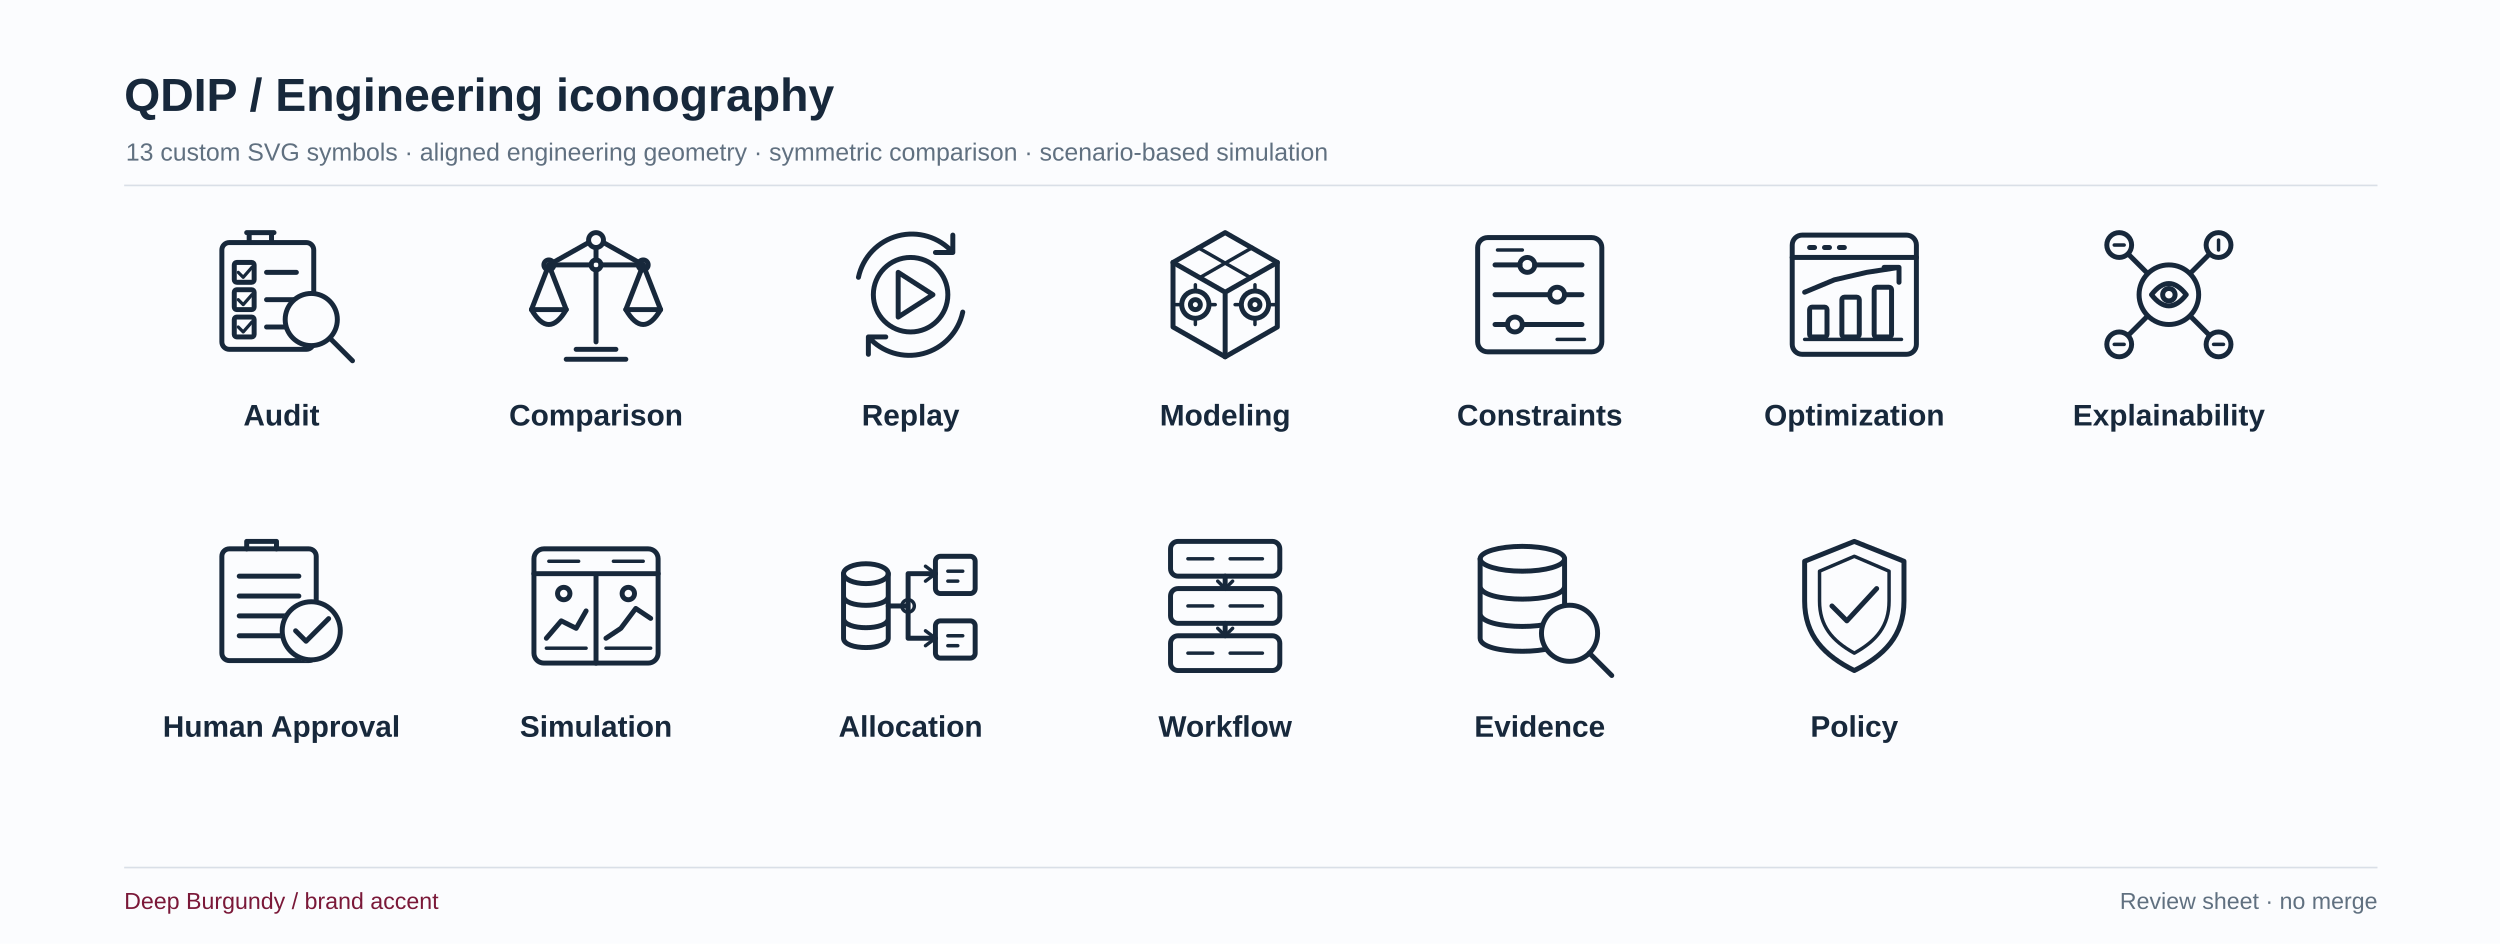
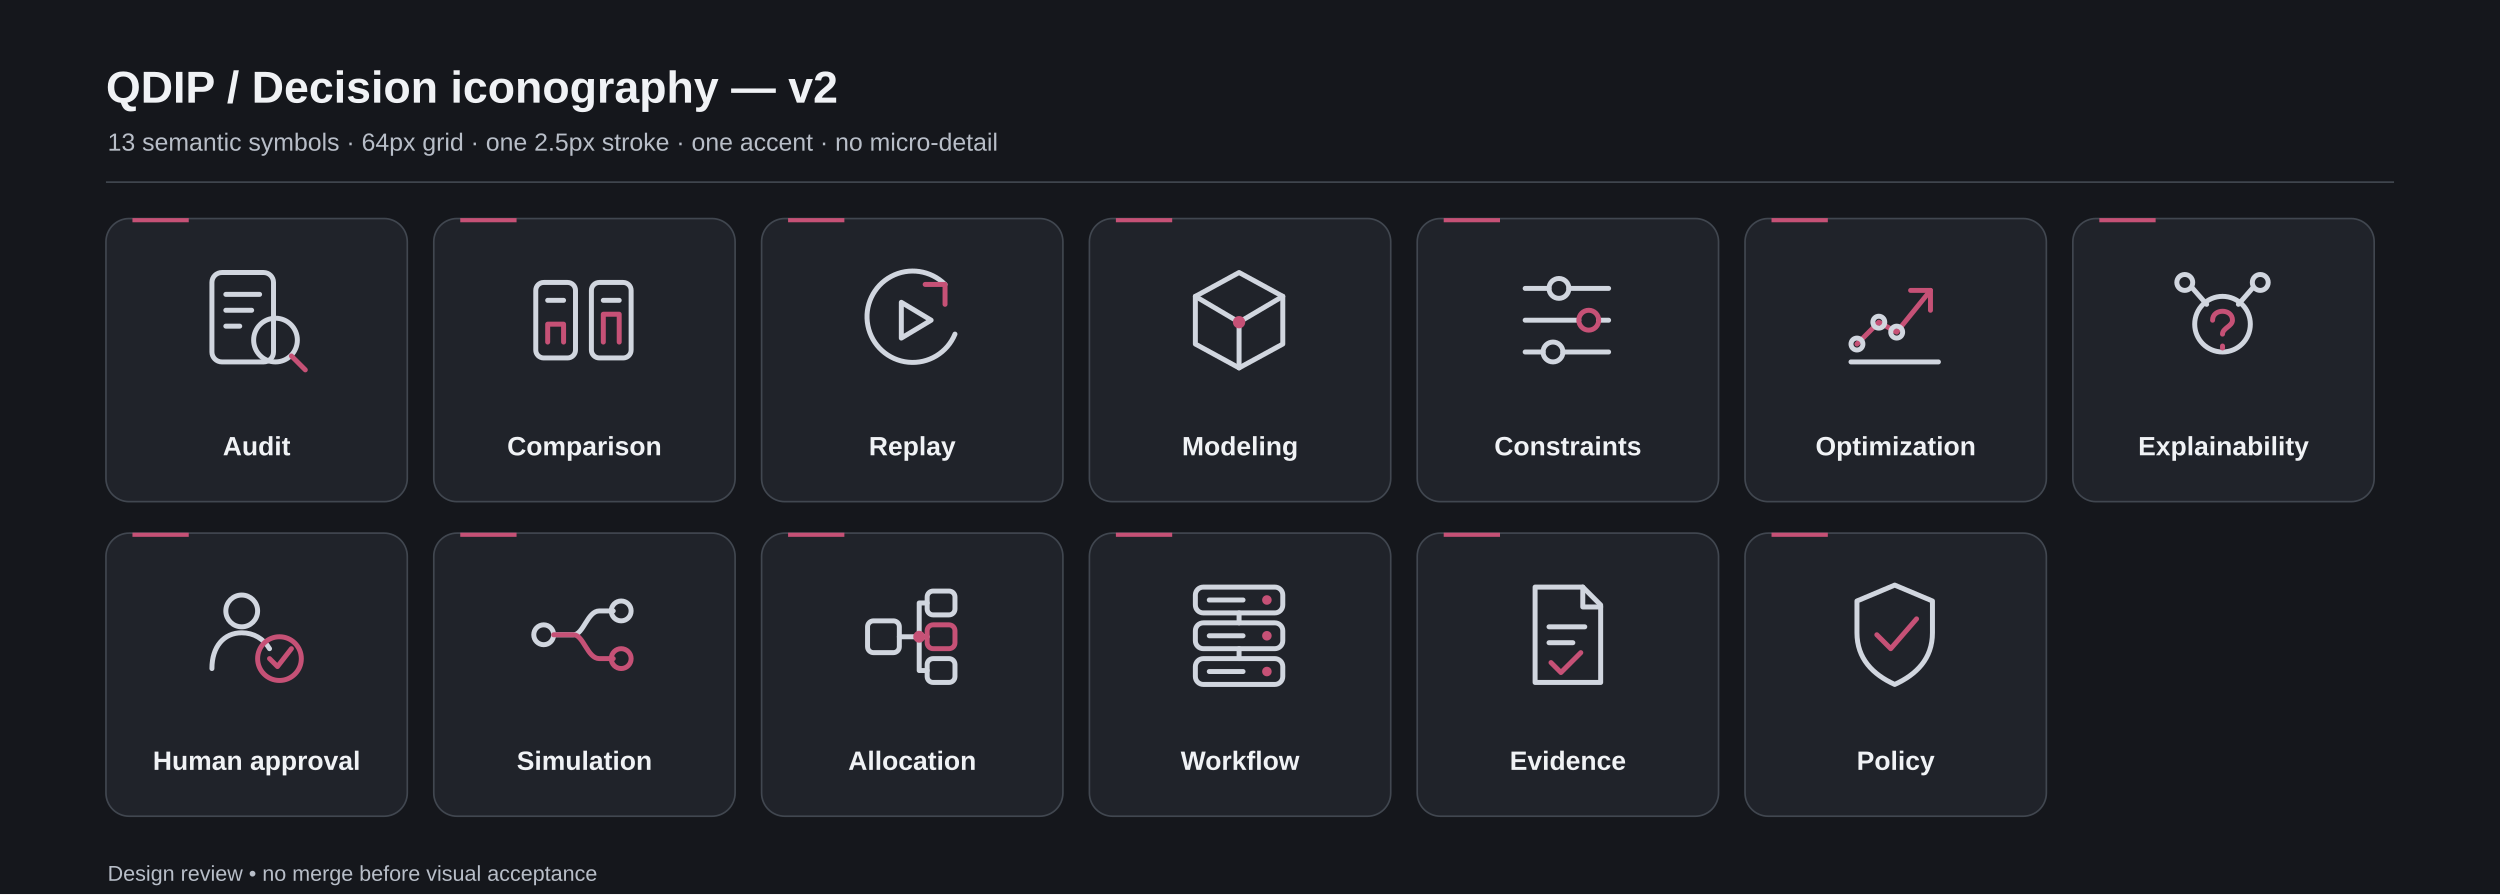
- <svg xmlns="http://www.w3.org/2000/svg" width="1510" height="570" viewBox="0 0 1510 570">
-   <rect width="1510" height="570" fill="#fbfcfe" />
-   <text x="75" y="67" font-family="Arial,sans-serif" font-size="28" font-weight="700" fill="#17283b">QDIP / Engineering iconography</text>
-   <text x="76" y="97" font-family="Arial,sans-serif" font-size="15" fill="#607080">13 custom SVG symbols · aligned engineering geometry · symmetric comparison · scenario-based simulation</text>
-   <path d="M75 112H1436" stroke="#d9dfe7" stroke-width="1" />
-   <g transform="translate(70 130)">
-     <g transform="translate(52 0) scale(1.5)" fill="none" stroke="#17283b" stroke-width="2" stroke-linecap="round" stroke-linejoin="round" color="#17283b">
-       <defs>
-         <clipPath id="qdip-audit-loupe-cutout" clipPathUnits="userSpaceOnUse">
-           <path d="M0 0H64V64H0Z M32.8 42A11.2 11.2 0 1 0 55.2 42A11.2 11.2 0 1 0 32.8 42Z" clip-rule="evenodd" stroke="none" />
-         </clipPath>
-       </defs>
-       <g clip-path="url(#qdip-audit-loupe-cutout)">
-         <rect x="8" y="11" width="37" height="43" rx="3" />
-         <path d="M19 11V7h9v4M18 7h11" />
-         <rect x="13" y="19" width="8" height="8" rx="1" />
-         <rect x="13" y="30" width="8" height="8" rx="1" />
-         <rect x="13" y="41" width="8" height="8" rx="1" />
-         <path d="m14.6 23 2 2 3.5-4M14.6 34l2 2 3.5-4M14.6 45l2 2 3.5-4" stroke-width="1.3" />
-         <path d="M26 23h12M26 34h12M26 45h12" />
-       </g>
-       <circle cx="44" cy="42" r="10.5" />
-       <path d="m51.6 49.6 9 9" />
+ <svg xmlns="http://www.w3.org/2000/svg" width="1510" height="540" viewBox="0 0 1510 540">
+   <rect width="1510" height="540" fill="#15171c" />
+   <text x="64" y="62" font-family="Arial,sans-serif" font-size="27" font-weight="600" fill="#f0f2f5">QDIP / Decision iconography — v2</text>
+   <text x="65" y="91" font-family="Arial,sans-serif" font-size="15" fill="#b8bec8">13 semantic symbols · 64px grid · one 2.5px stroke · one accent · no micro-detail</text>
+   <path d="M64 110H1446" stroke="#414750" />
+   <g data-icon="audit" transform="translate(64 132)">
+     <rect width="182" height="171" rx="14" fill="#20232a" stroke="#414750" />
+     <path d="M16 1h34" stroke="#c65176" stroke-width="2.5" />
+     <g transform="translate(52 23) scale(1.2)" fill="none" stroke="#d1d6df" stroke-width="2.5" stroke-linecap="round" stroke-linejoin="round">
+       <rect x="10" y="8" width="31" height="45" rx="5" />
+       <path d="M17 19h17M17 27h13M17 35h7" />
+       <circle cx="42" cy="42" r="11" />
+       <path d="m50 50 7 7" stroke="#c65176" />
    </g>
-     <text x="100" y="127" text-anchor="middle" font-family="Arial,sans-serif" font-size="18" font-weight="600" fill="#17283b">Audit</text>
+     <text x="91" y="143" text-anchor="middle" font-family="Arial,sans-serif" font-size="16" font-weight="600" fill="#f0f2f5">Audit</text>
  </g>
-   <g transform="translate(260 130)">
-     <g transform="translate(52 0) scale(1.5)" fill="none" stroke="#17283b" stroke-width="2" stroke-linecap="round" stroke-linejoin="round" color="#17283b">
-       <path d="M13 20 29 11M35 11 51 20" />
-       <path d="M13 20h17M34 20h17M32 13v5M32 22v29M24 54h16M20 58h24" />
-       <circle cx="32" cy="10" r="3" />
-       <circle cx="32" cy="20" r="2" />
-       <g>
-         <path d="M13 20 6 38M13 20l7 18" />
-         <path d="M6 38h14M6 38q7 12 14 0" />
-         <circle cx="13" cy="20" r="2" />
-       </g>
-       <g transform="translate(64 0) scale(-1 1)">
-         <path d="M13 20 6 38M13 20l7 18" />
-         <path d="M6 38h14M6 38q7 12 14 0" />
-         <circle cx="13" cy="20" r="2" />
-       </g>
+   <g data-icon="comparison" transform="translate(262 132)">
+     <rect width="182" height="171" rx="14" fill="#20232a" stroke="#414750" />
+     <path d="M16 1h34" stroke="#c65176" stroke-width="2.5" />
+     <g transform="translate(52 23) scale(1.2)" fill="none" stroke="#d1d6df" stroke-width="2.5" stroke-linecap="round" stroke-linejoin="round">
+       <rect x="8" y="13" width="20" height="38" rx="4" />
+       <rect x="36" y="13" width="20" height="38" rx="4" />
+       <path d="M14 22h8M42 22h8" />
+       <path d="M14 43v-9h8v9M42 43V29h8v14" stroke="#c65176" />
    </g>
-     <text x="100" y="127" text-anchor="middle" font-family="Arial,sans-serif" font-size="18" font-weight="600" fill="#17283b">Comparison</text>
+     <text x="91" y="143" text-anchor="middle" font-family="Arial,sans-serif" font-size="16" font-weight="600" fill="#f0f2f5">Comparison</text>
  </g>
-   <g transform="translate(450 130)">
-     <g transform="translate(52 0) scale(1.5)" fill="none" stroke="#17283b" stroke-width="2" stroke-linecap="round" stroke-linejoin="round" color="#17283b">
-       <path d="M11 25a22 22 0 0 1 38-10M49 8v7h-7" />
-       <path d="M53 39a22 22 0 0 1-38 10M15 56v-7h7" />
-       <circle cx="32" cy="32" r="15" />
-       <path d="m27 23 14 9-14 9z" />
+   <g data-icon="replay" transform="translate(460 132)">
+     <rect width="182" height="171" rx="14" fill="#20232a" stroke="#414750" />
+     <path d="M16 1h34" stroke="#c65176" stroke-width="2.5" />
+     <g transform="translate(52 23) scale(1.2)" fill="none" stroke="#d1d6df" stroke-width="2.5" stroke-linecap="round" stroke-linejoin="round">
+       <path d="M49 14a23 23 0 1 0 5 25" />
+       <path d="M49 24V14H39" stroke="#c65176" />
+       <path d="m27 23 15 9-15 9z" />
    </g>
-     <text x="100" y="127" text-anchor="middle" font-family="Arial,sans-serif" font-size="18" font-weight="600" fill="#17283b">Replay</text>
+     <text x="91" y="143" text-anchor="middle" font-family="Arial,sans-serif" font-size="16" font-weight="600" fill="#f0f2f5">Replay</text>
  </g>
-   <g transform="translate(640 130)">
-     <g transform="translate(52 0) scale(1.5)" fill="none" stroke="#17283b" stroke-width="2" stroke-linecap="round" stroke-linejoin="round" color="#17283b">
-       <path d="M32 7 53 19v26L32 57 11 45V19z" />
-       <path d="M11 19 32 31 53 19M32 31v26" />
-       <path d="M21 13 42 25M43 13 22 25" stroke-width="1.4" />
-       <circle cx="20" cy="36" r="5.5" />
-       <circle cx="44" cy="36" r="5.5" />
-       <circle cx="20" cy="36" r="2" />
-       <circle cx="44" cy="36" r="2" />
-       <path d="M20 28v2M20 42v2M12 36h2M26 36h2M44 28v2M44 42v2M36 36h2M50 36h2" stroke-width="1.4" />
+   <g data-icon="modeling" transform="translate(658 132)">
+     <rect width="182" height="171" rx="14" fill="#20232a" stroke="#414750" />
+     <path d="M16 1h34" stroke="#c65176" stroke-width="2.5" />
+     <g transform="translate(52 23) scale(1.2)" fill="none" stroke="#d1d6df" stroke-width="2.5" stroke-linecap="round" stroke-linejoin="round">
+       <path d="m32 8 22 12v24L32 56 10 44V20z" />
+       <path d="m10 20 22 13 22-13M32 33v23" />
+       <circle cx="32" cy="33" r="3.1" fill="#c65176" stroke="none" />
    </g>
-     <text x="100" y="127" text-anchor="middle" font-family="Arial,sans-serif" font-size="18" font-weight="600" fill="#17283b">Modeling</text>
+     <text x="91" y="143" text-anchor="middle" font-family="Arial,sans-serif" font-size="16" font-weight="600" fill="#f0f2f5">Modeling</text>
  </g>
-   <g transform="translate(830 130)">
-     <g transform="translate(52 0) scale(1.5)" fill="none" stroke="#17283b" stroke-width="2" stroke-linecap="round" stroke-linejoin="round" color="#17283b">
-       <rect x="7" y="9" width="50" height="46" rx="4" />
-       <path d="M14 20h10M30 20h19M14 32h22M42 32h7M14 44h5M25 44h24" />
-       <circle cx="27" cy="20" r="3" />
-       <circle cx="39" cy="32" r="3" />
-       <circle cx="22" cy="44" r="3" />
-       <path d="M15 14h10M39 50h11" stroke-width="1.4" />
+   <g data-icon="constraints" transform="translate(856 132)">
+     <rect width="182" height="171" rx="14" fill="#20232a" stroke="#414750" />
+     <path d="M16 1h34" stroke="#c65176" stroke-width="2.5" />
+     <g transform="translate(52 23) scale(1.2)" fill="none" stroke="#d1d6df" stroke-width="2.5" stroke-linecap="round" stroke-linejoin="round">
+       <path d="M11 16h12M33 16h20M11 32h27M48 32h5M11 48h9M30 48h23" />
+       <circle cx="28" cy="16" r="5" />
+       <circle cx="43" cy="32" r="5" stroke="#c65176" />
+       <circle cx="25" cy="48" r="5" />
    </g>
-     <text x="100" y="127" text-anchor="middle" font-family="Arial,sans-serif" font-size="18" font-weight="600" fill="#17283b">Constraints</text>
+     <text x="91" y="143" text-anchor="middle" font-family="Arial,sans-serif" font-size="16" font-weight="600" fill="#f0f2f5">Constraints</text>
  </g>
-   <g transform="translate(1020 130)">
-     <g transform="translate(52 0) scale(1.5)" fill="none" stroke="#17283b" stroke-width="2" stroke-linecap="round" stroke-linejoin="round" color="#17283b">
-       <rect x="7" y="8" width="50" height="48" rx="4" />
-       <path d="M7 17h50M14 13h2M20 13h2M26 13h2" />
-       <rect x="14" y="37" width="7" height="12" rx="1" />
-       <rect x="27" y="33" width="7" height="16" rx="1" />
-       <rect x="40" y="29" width="7" height="20" rx="1" />
-       <path d="M12 31 24 26 37 23 50 21m-6 0h6v6" />
-       <path d="M12 50h39" stroke-width="1.4" />
+   <g data-icon="optimization" transform="translate(1054 132)">
+     <rect width="182" height="171" rx="14" fill="#20232a" stroke="#414750" />
+     <path d="M16 1h34" stroke="#c65176" stroke-width="2.5" />
+     <g transform="translate(52 23) scale(1.2)" fill="none" stroke="#d1d6df" stroke-width="2.5" stroke-linecap="round" stroke-linejoin="round">
+       <path d="M10 53h44" />
+       <path d="m13 44 11-11 9 5 17-21" stroke="#c65176" />
+       <path d="M40 17h10v10" stroke="#c65176" />
+       <circle cx="13" cy="44" r="3" />
+       <circle cx="24" cy="33" r="3" />
+       <circle cx="33" cy="38" r="3" />
    </g>
-     <text x="100" y="127" text-anchor="middle" font-family="Arial,sans-serif" font-size="18" font-weight="600" fill="#17283b">Optimization</text>
+     <text x="91" y="143" text-anchor="middle" font-family="Arial,sans-serif" font-size="16" font-weight="600" fill="#f0f2f5">Optimization</text>
  </g>
-   <g transform="translate(1210 130)">
-     <g transform="translate(52 0) scale(1.5)" fill="none" stroke="#17283b" stroke-width="2" stroke-linecap="round" stroke-linejoin="round" color="#17283b">
-       <circle cx="32" cy="32" r="12" />
-       <path d="M25 32q7-9 14 0-7 9-14 0" />
-       <circle cx="32" cy="32" r="2.5" />
-       <circle cx="12" cy="12" r="5" />
-       <circle cx="52" cy="12" r="5" />
-       <circle cx="12" cy="52" r="5" />
-       <circle cx="52" cy="52" r="5" />
-       <path d="M16 16 23 23M48 16 41 23M16 48l7-7M48 48l-7-7" />
-       <path d="M10 12h4M52 10v4M10 52h4M50 52h4" stroke-width="1.4" />
+   <g data-icon="explainability" transform="translate(1252 132)">
+     <rect width="182" height="171" rx="14" fill="#20232a" stroke="#414750" />
+     <path d="M16 1h34" stroke="#c65176" stroke-width="2.5" />
+     <g transform="translate(52 23) scale(1.2)" fill="none" stroke="#d1d6df" stroke-width="2.5" stroke-linecap="round" stroke-linejoin="round">
+       <circle cx="32" cy="34" r="14" />
+       <circle cx="13" cy="13" r="4" />
+       <circle cx="51" cy="13" r="4" />
+       <path d="m17 16 7 8M47 16l-7 8" />
+       <path d="M27 32c0-6 10-6 10 0 0 3-5 4-5 7M32 45v1" stroke="#c65176" />
    </g>
-     <text x="100" y="127" text-anchor="middle" font-family="Arial,sans-serif" font-size="18" font-weight="600" fill="#17283b">Explainability</text>
+     <text x="91" y="143" text-anchor="middle" font-family="Arial,sans-serif" font-size="16" font-weight="600" fill="#f0f2f5">Explainability</text>
  </g>
-   <g transform="translate(70 318)">
-     <g transform="translate(52 0) scale(1.5)" fill="none" stroke="#17283b" stroke-width="2" stroke-linecap="round" stroke-linejoin="round" color="#17283b">
-       <defs>
-         <clipPath id="qdip-approval-badge-cutout" clipPathUnits="userSpaceOnUse">
-           <path d="M0 0H64V64H0Z M31.5 42A12.5 12.5 0 1 0 56.5 42A12.5 12.5 0 1 0 31.5 42Z" clip-rule="evenodd" stroke="none" />
-         </clipPath>
-       </defs>
-       <g clip-path="url(#qdip-approval-badge-cutout)">
-         <rect x="8" y="9" width="38" height="45" rx="3" />
-         <path d="M18 9V6h12v3M15 20h24M15 28h24M15 36h24M15 44h24" />
-       </g>
-       <circle cx="44" cy="42" r="11.7" />
-       <path d="m37.7 42 4.2 4.2 9.1-9.1" />
+   <g data-icon="human-approval" transform="translate(64 322)">
+     <rect width="182" height="171" rx="14" fill="#20232a" stroke="#414750" />
+     <path d="M16 1h34" stroke="#c65176" stroke-width="2.5" />
+     <g transform="translate(52 23) scale(1.2)" fill="none" stroke="#d1d6df" stroke-width="2.5" stroke-linecap="round" stroke-linejoin="round">
+       <circle cx="25" cy="20" r="8" />
+       <path d="M10 49c0-11 6-18 15-18 6 0 11 3 14 8" />
+       <circle cx="44" cy="44" r="11" stroke="#c65176" />
+       <path d="m39 44 4 4 7-9" stroke="#c65176" />
    </g>
-     <text x="100" y="127" text-anchor="middle" font-family="Arial,sans-serif" font-size="18" font-weight="600" fill="#17283b">Human Approval</text>
+     <text x="91" y="143" text-anchor="middle" font-family="Arial,sans-serif" font-size="16" font-weight="600" fill="#f0f2f5">Human approval</text>
  </g>
-   <g transform="translate(260 318)">
-     <g transform="translate(52 0) scale(1.5)" fill="none" stroke="#17283b" stroke-width="2" stroke-linecap="round" stroke-linejoin="round" color="#17283b">
-       <rect x="7" y="9" width="50" height="46" rx="4" />
-       <path d="M7 19h50M32 19v36" />
-       <path d="M13 14h12M39 14h12" stroke-width="1.4" />
-       <circle cx="19" cy="27" r="2.5" />
-       <circle cx="45" cy="27" r="2.5" />
-       <path d="M12 45 18 38 24 41 28 34M36 45 42 41 48 33 54 37" />
-       <path d="M12 49h16M36 49h18" stroke-width="1.4" />
+   <g data-icon="simulation" transform="translate(262 322)">
+     <rect width="182" height="171" rx="14" fill="#20232a" stroke="#414750" />
+     <path d="M16 1h34" stroke="#c65176" stroke-width="2.5" />
+     <g transform="translate(52 23) scale(1.2)" fill="none" stroke="#d1d6df" stroke-width="2.5" stroke-linecap="round" stroke-linejoin="round">
+       <circle cx="12" cy="32" r="5" />
+       <path d="M17 32h10c5 0 7-12 13-12h7" />
+       <path d="M17 32h10c5 0 7 12 13 12h7" stroke="#c65176" />
+       <circle cx="51" cy="20" r="5" />
+       <circle cx="51" cy="44" r="5" stroke="#c65176" />
    </g>
-     <text x="100" y="127" text-anchor="middle" font-family="Arial,sans-serif" font-size="18" font-weight="600" fill="#17283b">Simulation</text>
+     <text x="91" y="143" text-anchor="middle" font-family="Arial,sans-serif" font-size="16" font-weight="600" fill="#f0f2f5">Simulation</text>
  </g>
-   <g transform="translate(450 318)">
-     <g transform="translate(52 0) scale(1.5)" fill="none" stroke="#17283b" stroke-width="2" stroke-linecap="round" stroke-linejoin="round" color="#17283b">
-       <ellipse cx="14" cy="19" rx="9" ry="4" />
-       <path d="M5 19v26c0 5 18 5 18 0V19M5 28c0 5 18 5 18 0M5 37c0 5 18 5 18 0" />
-       <rect x="42" y="12" width="16" height="15" rx="2" />
-       <rect x="42" y="38" width="16" height="15" rx="2" />
-       <path d="M23 32h8V19h11M31 32v13h11" />
-       <g stroke-width="1.4">
-         <path d="M47 18h6M47 22h4M47 44h6M47 48h4" />
-         <path d="m38 16 4 3-4 3m0 20 4 3-4 3" />
-         <circle cx="31" cy="32" r="2.5" />
-       </g>
+   <g data-icon="allocation" transform="translate(460 322)">
+     <rect width="182" height="171" rx="14" fill="#20232a" stroke="#414750" />
+     <path d="M16 1h34" stroke="#c65176" stroke-width="2.5" />
+     <g transform="translate(52 23) scale(1.2)" fill="none" stroke="#d1d6df" stroke-width="2.5" stroke-linecap="round" stroke-linejoin="round">
+       <rect x="10" y="25" width="16" height="16" rx="3" />
+       <path d="M26 33h10M36 16v34M36 16h4M36 33h4M36 50h4" />
+       <rect x="40" y="10" width="14" height="12" rx="3" />
+       <rect x="40" y="27" width="14" height="12" rx="3" stroke="#c65176" />
+       <rect x="40" y="44" width="14" height="12" rx="3" />
+       <circle cx="36" cy="33" r="3" fill="#c65176" stroke="none" />
    </g>
-     <text x="100" y="127" text-anchor="middle" font-family="Arial,sans-serif" font-size="18" font-weight="600" fill="#17283b">Allocation</text>
+     <text x="91" y="143" text-anchor="middle" font-family="Arial,sans-serif" font-size="16" font-weight="600" fill="#f0f2f5">Allocation</text>
  </g>
-   <g transform="translate(640 318)">
-     <g transform="translate(52 0) scale(1.5)" fill="none" stroke="#17283b" stroke-width="2" stroke-linecap="round" stroke-linejoin="round" color="#17283b">
-       <rect x="10" y="6" width="44" height="14" rx="3" />
-       <rect x="10" y="25" width="44" height="14" rx="3" />
-       <rect x="10" y="44" width="44" height="14" rx="3" />
-       <path d="M32 20v5M32 39v5" />
-       <path d="m29 22 3 3 3-3m-6 19 3 3 3-3" stroke-width="1.4" />
-       <path d="M17 13h10M34 13h13M17 32h10M34 32h13M17 51h10M34 51h13" stroke-width="1.4" />
+   <g data-icon="workflow" transform="translate(658 322)">
+     <rect width="182" height="171" rx="14" fill="#20232a" stroke="#414750" />
+     <path d="M16 1h34" stroke="#c65176" stroke-width="2.5" />
+     <g transform="translate(52 23) scale(1.2)" fill="none" stroke="#d1d6df" stroke-width="2.5" stroke-linecap="round" stroke-linejoin="round">
+       <rect x="10" y="8" width="44" height="13" rx="4" />
+       <rect x="10" y="26" width="44" height="13" rx="4" />
+       <rect x="10" y="44" width="44" height="13" rx="4" />
+       <path d="M32 21v5M32 39v5M17 14.5h17M17 32.5h17M17 50.5h17" />
+       <circle cx="46" cy="14.5" r="2.4" fill="#c65176" stroke="none" />
+       <circle cx="46" cy="32.5" r="2.4" fill="#c65176" stroke="none" />
+       <circle cx="46" cy="50.5" r="2.4" fill="#c65176" stroke="none" />
    </g>
-     <text x="100" y="127" text-anchor="middle" font-family="Arial,sans-serif" font-size="18" font-weight="600" fill="#17283b">Workflow</text>
+     <text x="91" y="143" text-anchor="middle" font-family="Arial,sans-serif" font-size="16" font-weight="600" fill="#f0f2f5">Workflow</text>
  </g>
-   <g transform="translate(830 318)">
-     <g transform="translate(52 0) scale(1.5)" fill="none" stroke="#17283b" stroke-width="2" stroke-linecap="round" stroke-linejoin="round" color="#17283b">
-       <defs>
-         <clipPath id="qdip-evidence-loupe-cutout" clipPathUnits="userSpaceOnUse">
-           <path d="M0 0H64V64H0Z M32 43A12 12 0 1 0 56 43A12 12 0 1 0 32 43Z" clip-rule="evenodd" stroke="none" />
-         </clipPath>
-       </defs>
-       <g clip-path="url(#qdip-evidence-loupe-cutout)">
-         <ellipse cx="25" cy="13" rx="17" ry="5" />
-         <path d="M8 13v32c0 7 34 7 34 0V13M8 24c0 7 34 7 34 0M8 35c0 7 34 7 34 0" />
-       </g>
-       <circle cx="44" cy="43" r="11.3" />
-       <path d="m52 51 9 9" />
+   <g data-icon="evidence" transform="translate(856 322)">
+     <rect width="182" height="171" rx="14" fill="#20232a" stroke="#414750" />
+     <path d="M16 1h34" stroke="#c65176" stroke-width="2.5" />
+     <g transform="translate(52 23) scale(1.2)" fill="none" stroke="#d1d6df" stroke-width="2.5" stroke-linecap="round" stroke-linejoin="round">
+       <path d="M16 8h24l9 9v39H16z" />
+       <path d="M40 8v10h9M23 28h18M23 36h12" />
+       <path d="m24 46 5 5 10-10" stroke="#c65176" />
    </g>
-     <text x="100" y="127" text-anchor="middle" font-family="Arial,sans-serif" font-size="18" font-weight="600" fill="#17283b">Evidence</text>
+     <text x="91" y="143" text-anchor="middle" font-family="Arial,sans-serif" font-size="16" font-weight="600" fill="#f0f2f5">Evidence</text>
  </g>
-   <g transform="translate(1020 318)">
-     <g transform="translate(52 0) scale(1.5)" fill="none" stroke="#17283b" stroke-width="2" stroke-linecap="round" stroke-linejoin="round" color="#17283b">
-       <path d="M32 6 52 14v16c0 14-8 22-20 28-12-6-20-14-20-28V14z" />
-       <path d="M32 12 46 18v12c0 10-5 16-14 21-9-5-14-11-14-21V18z" stroke-width="1.4" />
-       <path d="m23 32 6 6 12-13" />
+   <g data-icon="policy" transform="translate(1054 322)">
+     <rect width="182" height="171" rx="14" fill="#20232a" stroke="#414750" />
+     <path d="M16 1h34" stroke="#c65176" stroke-width="2.5" />
+     <g transform="translate(52 23) scale(1.2)" fill="none" stroke="#d1d6df" stroke-width="2.5" stroke-linecap="round" stroke-linejoin="round">
+       <path d="M32 7 51 15v16c0 13-8 21-19 26-11-5-19-13-19-26V15z" />
+       <path d="m23 32 7 7 13-15" stroke="#c65176" />
    </g>
-     <text x="100" y="127" text-anchor="middle" font-family="Arial,sans-serif" font-size="18" font-weight="600" fill="#17283b">Policy</text>
+     <text x="91" y="143" text-anchor="middle" font-family="Arial,sans-serif" font-size="16" font-weight="600" fill="#f0f2f5">Policy</text>
  </g>
-   <path d="M75 524H1436" stroke="#d9dfe7" stroke-width="1" />
-   <text x="75" y="549" font-family="Arial,sans-serif" font-size="14" fill="#7a1838">Deep Burgundy / brand accent</text>
-   <text x="1436" y="549" text-anchor="end" font-family="Arial,sans-serif" font-size="14" fill="#607080">Review sheet · no merge</text>
+   <text x="65" y="532" font-family="Arial,sans-serif" font-size="13" fill="#b8bec8">Design review • no merge before visual acceptance</text>
</svg>
